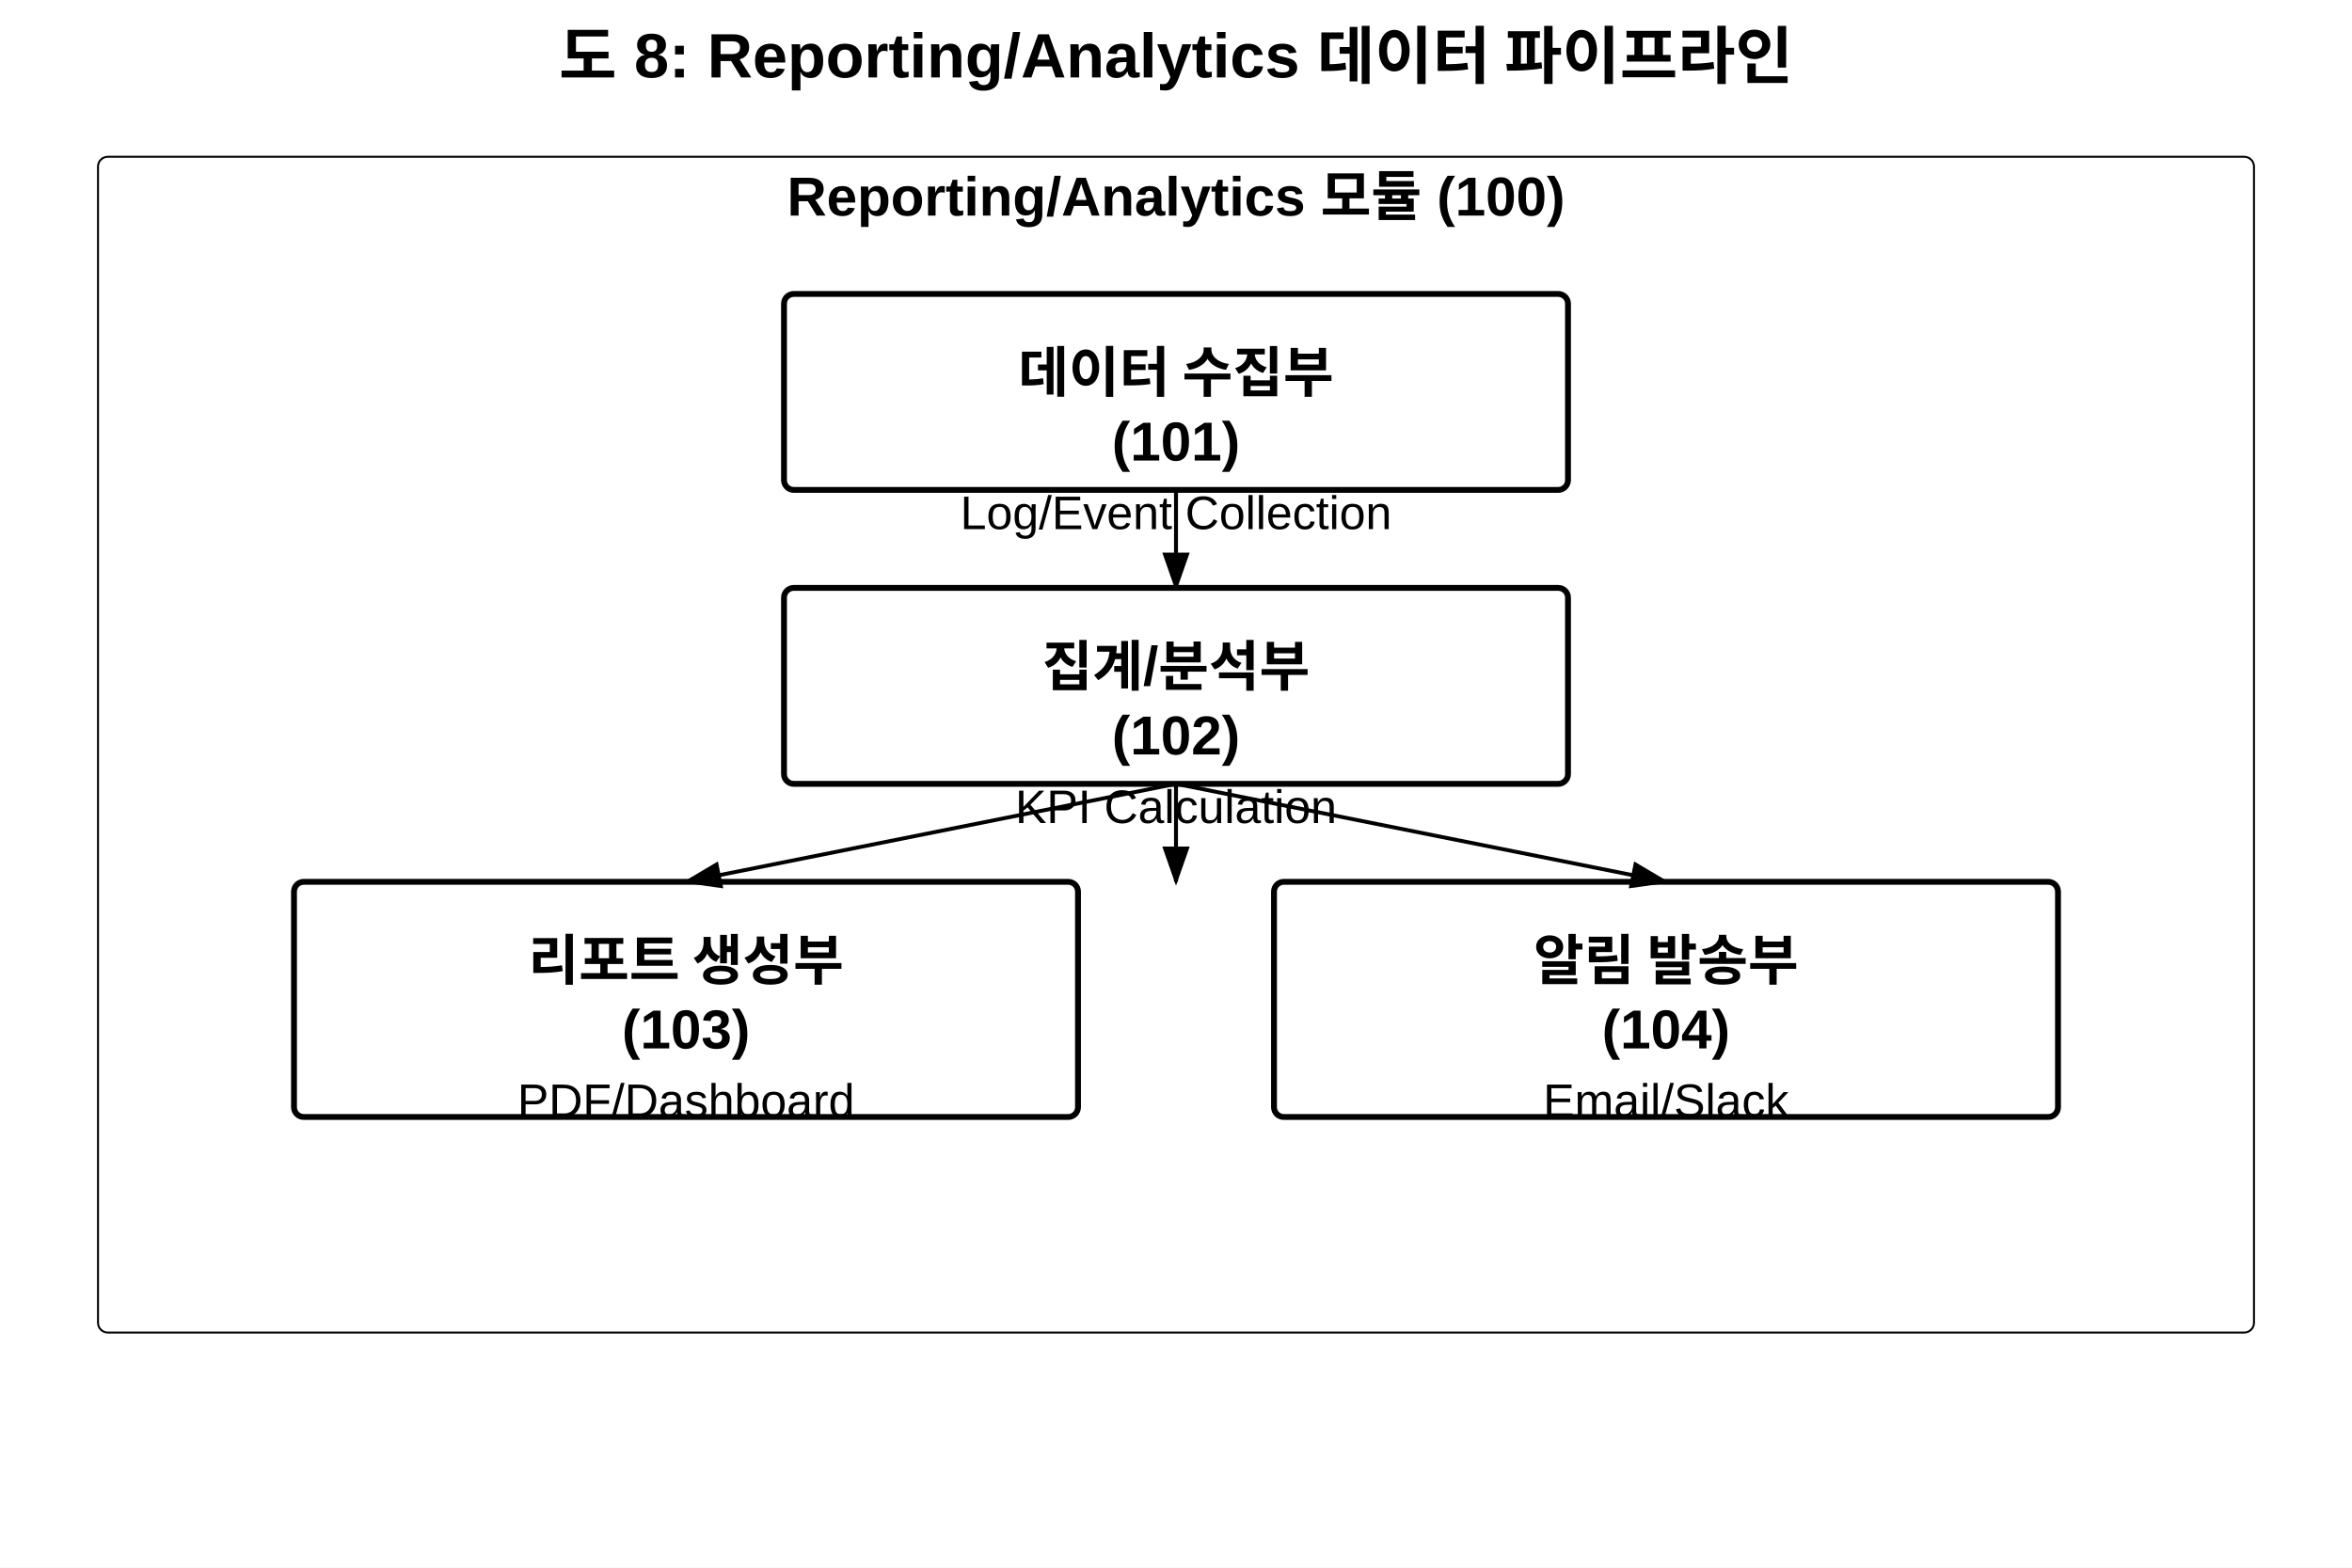
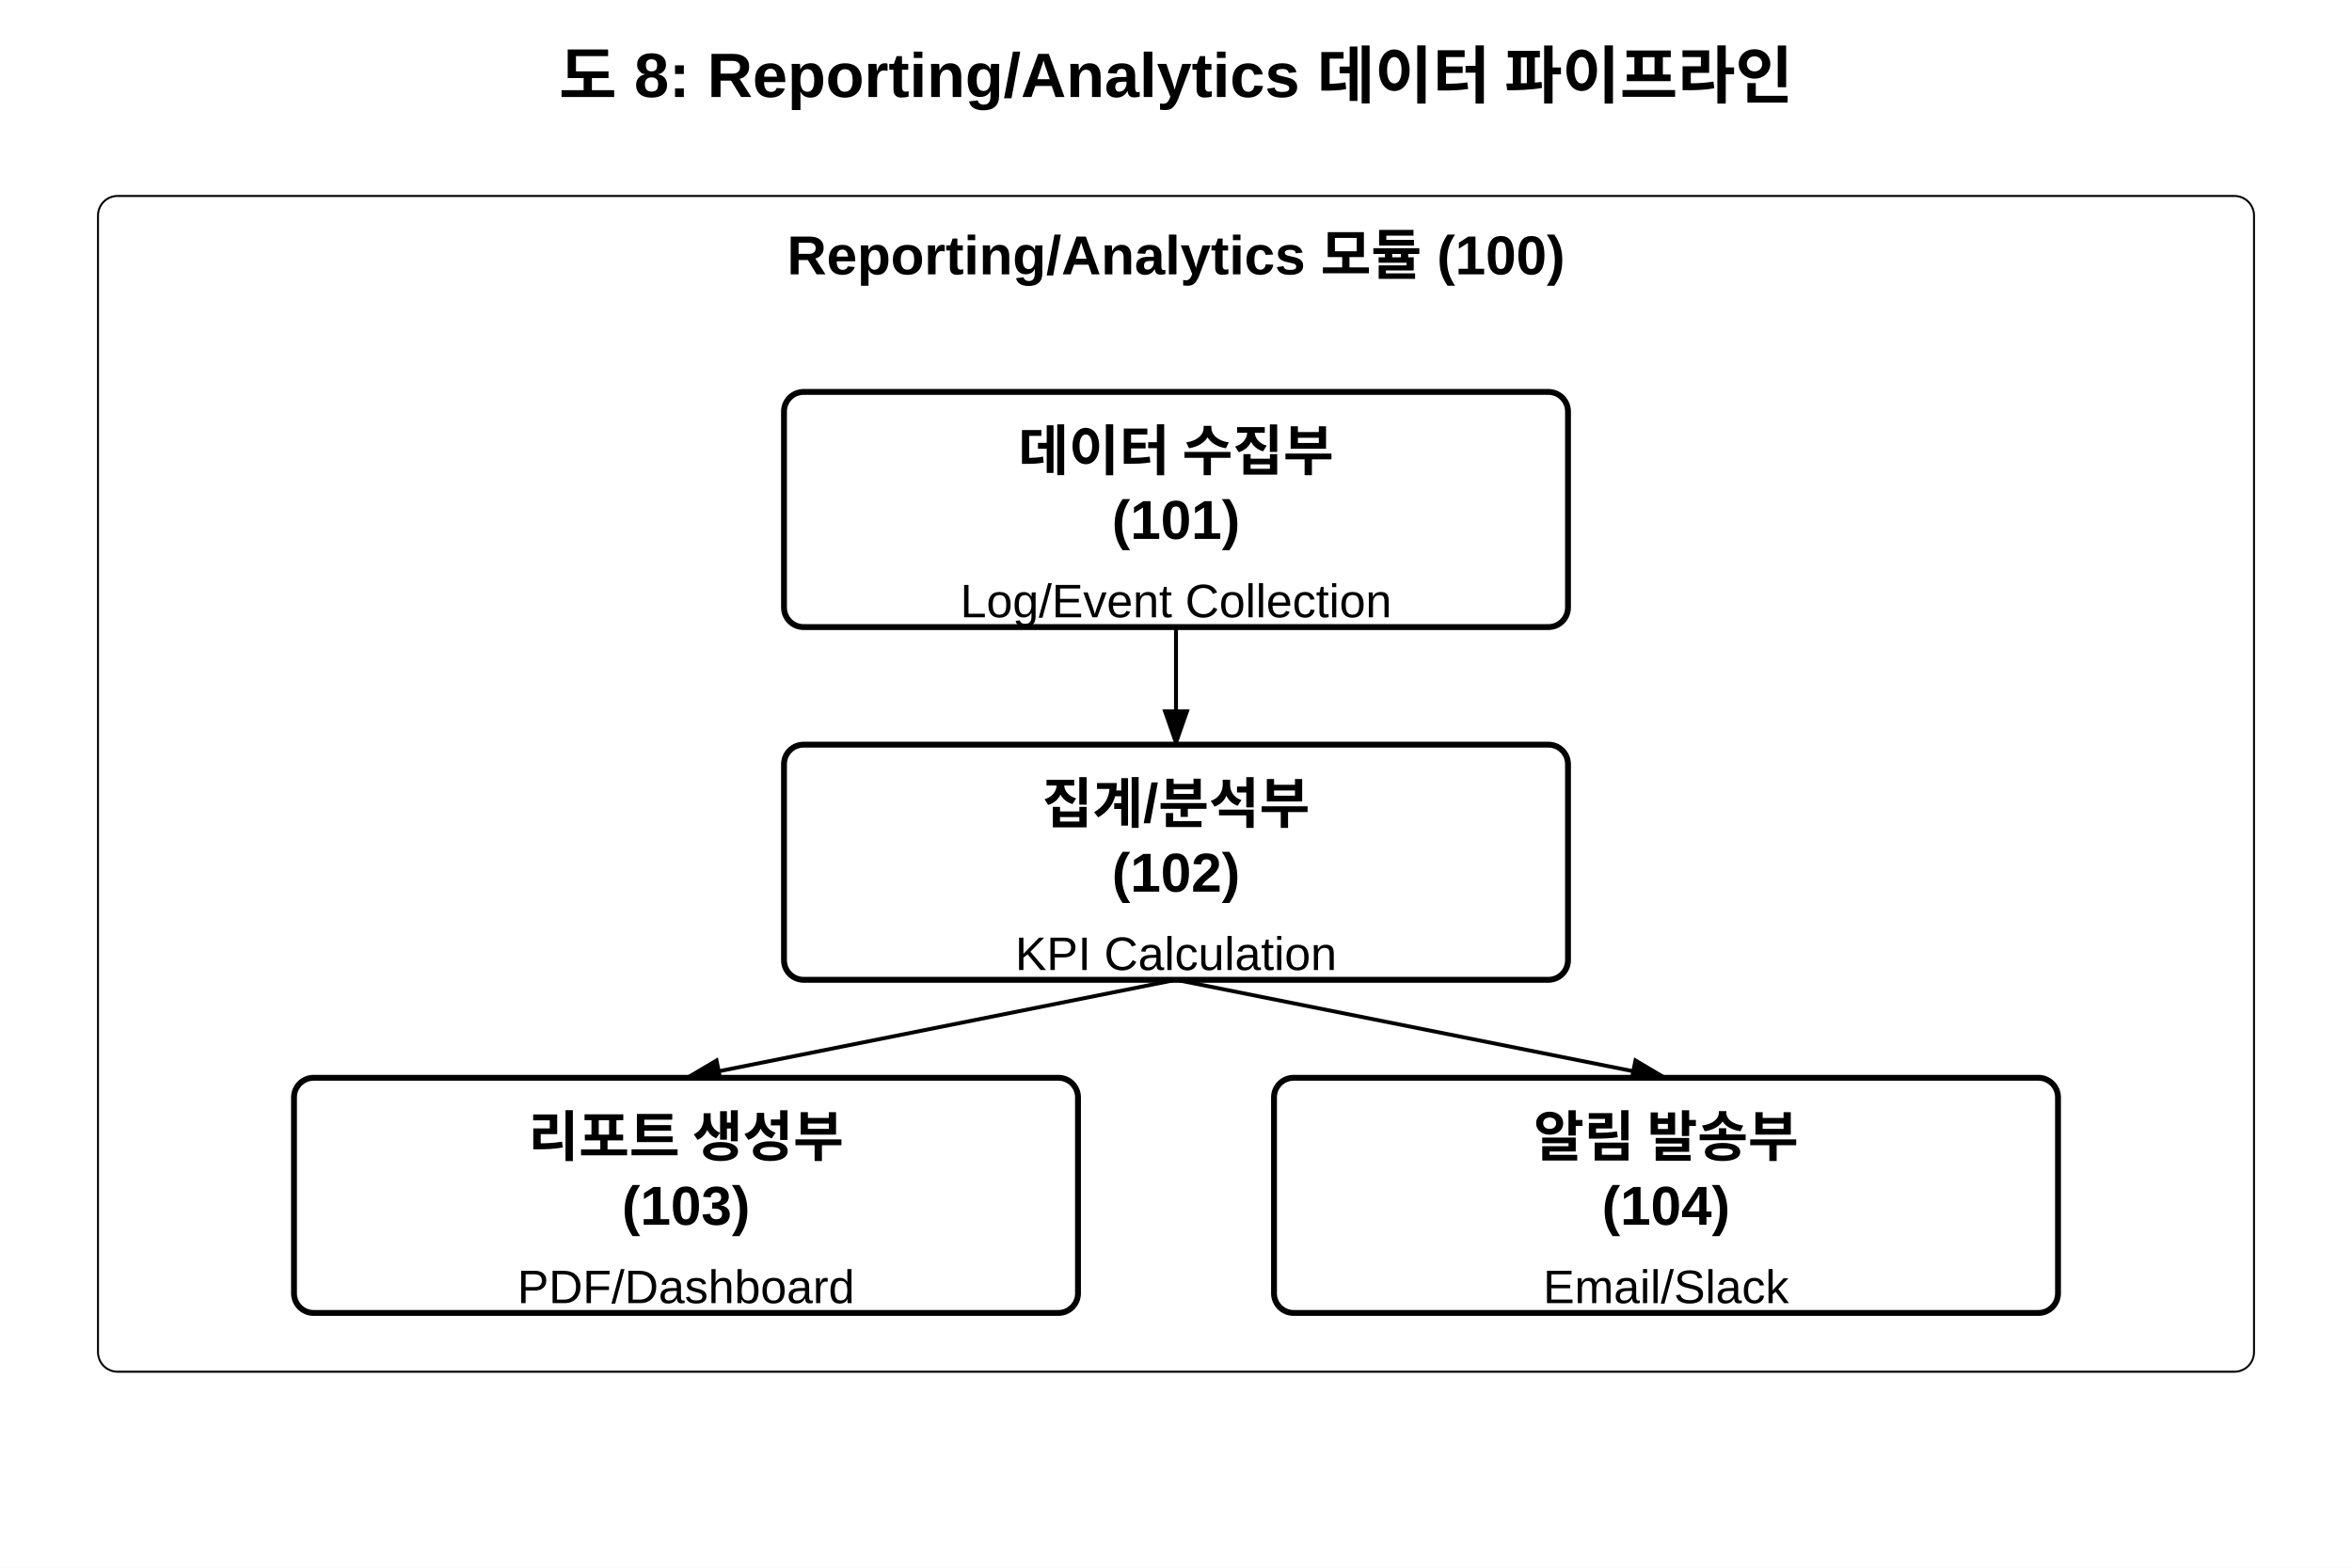
<svg xmlns="http://www.w3.org/2000/svg" width="1200" height="800" viewBox="0 0 1200 800">
  <rect width="100%" height="100%" fill="white" />
  <defs>
    <marker id="arrowhead" markerWidth="10" markerHeight="7" refX="9" refY="3.5" orient="auto">
      <polygon points="0 0, 10 3.5, 0 7" fill="black" />
    </marker>
  </defs>
-   <text x="600" y="40" text-anchor="middle" font-family="Arial, sans-serif" font-size="32" font-weight="bold">도 8: Reporting/Analytics 데이터 파이프라인</text>
-   <rect x="50" y="80" width="1100" height="600" fill="white" stroke="black" stroke-width="1" rx="5" />
-   <text x="600" y="110" text-anchor="middle" font-family="Arial, sans-serif" font-size="28" font-weight="bold">Reporting/Analytics 모듈 (100)</text>
-   <rect x="400" y="150" width="400" height="100" fill="white" stroke="black" stroke-width="3" rx="5" />
-   <text x="600.0" y="200" text-anchor="middle" font-family="Arial, sans-serif" font-size="28" font-weight="bold">데이터 수집부</text>
-   <text x="600.0" y="235" text-anchor="middle" font-family="Arial, sans-serif" font-size="28" font-weight="bold">(101)</text>
-   <text x="600.0" y="270" text-anchor="middle" font-family="Arial, sans-serif" font-size="24" font-weight="normal">Log/Event Collection</text>
-   <line x1="600" y1="250" x2="600" y2="300" stroke="black" stroke-width="2" marker-end="url(#arrowhead)" />
-   <rect x="400" y="300" width="400" height="100" fill="white" stroke="black" stroke-width="3" rx="5" />
-   <text x="600.0" y="350" text-anchor="middle" font-family="Arial, sans-serif" font-size="28" font-weight="bold">집계/분석부</text>
-   <text x="600.0" y="385" text-anchor="middle" font-family="Arial, sans-serif" font-size="28" font-weight="bold">(102)</text>
-   <text x="600.0" y="420" text-anchor="middle" font-family="Arial, sans-serif" font-size="24" font-weight="normal">KPI Calculation</text>
-   <line x1="600" y1="400" x2="600" y2="450" stroke="black" stroke-width="2" marker-end="url(#arrowhead)" />
-   <rect x="150" y="450" width="400" height="120" fill="white" stroke="black" stroke-width="3" rx="5" />
-   <text x="350.0" y="500" text-anchor="middle" font-family="Arial, sans-serif" font-size="28" font-weight="bold">리포트 생성부</text>
-   <text x="350.0" y="535" text-anchor="middle" font-family="Arial, sans-serif" font-size="28" font-weight="bold">(103)</text>
-   <text x="350.0" y="570" text-anchor="middle" font-family="Arial, sans-serif" font-size="24" font-weight="normal">PDF/Dashboard</text>
-   <rect x="650" y="450" width="400" height="120" fill="white" stroke="black" stroke-width="3" rx="5" />
-   <text x="850.0" y="500" text-anchor="middle" font-family="Arial, sans-serif" font-size="28" font-weight="bold">알림 발송부</text>
-   <text x="850.0" y="535" text-anchor="middle" font-family="Arial, sans-serif" font-size="28" font-weight="bold">(104)</text>
-   <text x="850.0" y="570" text-anchor="middle" font-family="Arial, sans-serif" font-size="24" font-weight="normal">Email/Slack</text>
-   <line x1="600" y1="400" x2="350" y2="450" stroke="black" stroke-width="2" marker-end="url(#arrowhead)" />
-   <line x1="600" y1="400" x2="850" y2="450" stroke="black" stroke-width="2" marker-end="url(#arrowhead)" />
+   <text x="600" y="50" text-anchor="middle" font-family="Malgun Gothic, AppleGothic, Dotum, Arial, sans-serif" font-size="32" font-weight="bold">도 8: Reporting/Analytics 데이터 파이프라인</text>
+   <rect x="50" y="100" width="1100" height="600" fill="white" stroke="black" stroke-width="1" rx="10" />
+   <text x="600" y="140" text-anchor="middle" font-family="Malgun Gothic, AppleGothic, Dotum, Arial, sans-serif" font-size="28" font-weight="bold">Reporting/Analytics 모듈 (100)</text>
+   <rect x="400" y="200" width="400" height="120" fill="white" stroke="black" stroke-width="3" rx="10" />
+   <text x="600.0" y="240" text-anchor="middle" font-family="Malgun Gothic, AppleGothic, Dotum, Arial, sans-serif" font-size="28" font-weight="bold">데이터 수집부</text>
+   <text x="600.0" y="275" text-anchor="middle" font-family="Malgun Gothic, AppleGothic, Dotum, Arial, sans-serif" font-size="28" font-weight="bold">(101)</text>
+   <text x="600.0" y="315" text-anchor="middle" font-family="Malgun Gothic, AppleGothic, Dotum, Arial, sans-serif" font-size="24" font-weight="normal">Log/Event Collection</text>
+   <line x1="600" y1="320" x2="600" y2="380" stroke="black" stroke-width="2" marker-end="url(#arrowhead)" />
+   <rect x="400" y="380" width="400" height="120" fill="white" stroke="black" stroke-width="3" rx="10" />
+   <text x="600.0" y="420" text-anchor="middle" font-family="Malgun Gothic, AppleGothic, Dotum, Arial, sans-serif" font-size="28" font-weight="bold">집계/분석부</text>
+   <text x="600.0" y="455" text-anchor="middle" font-family="Malgun Gothic, AppleGothic, Dotum, Arial, sans-serif" font-size="28" font-weight="bold">(102)</text>
+   <text x="600.0" y="495" text-anchor="middle" font-family="Malgun Gothic, AppleGothic, Dotum, Arial, sans-serif" font-size="24" font-weight="normal">KPI Calculation</text>
+   <line x1="600" y1="500" x2="350" y2="550" stroke="black" stroke-width="2" marker-end="url(#arrowhead)" />
+   <line x1="600" y1="500" x2="850" y2="550" stroke="black" stroke-width="2" marker-end="url(#arrowhead)" />
+   <rect x="150" y="550" width="400" height="120" fill="white" stroke="black" stroke-width="3" rx="10" />
+   <text x="350.0" y="590" text-anchor="middle" font-family="Malgun Gothic, AppleGothic, Dotum, Arial, sans-serif" font-size="28" font-weight="bold">리포트 생성부</text>
+   <text x="350.0" y="625" text-anchor="middle" font-family="Malgun Gothic, AppleGothic, Dotum, Arial, sans-serif" font-size="28" font-weight="bold">(103)</text>
+   <text x="350.0" y="665" text-anchor="middle" font-family="Malgun Gothic, AppleGothic, Dotum, Arial, sans-serif" font-size="24" font-weight="normal">PDF/Dashboard</text>
+   <rect x="650" y="550" width="400" height="120" fill="white" stroke="black" stroke-width="3" rx="10" />
+   <text x="850.0" y="590" text-anchor="middle" font-family="Malgun Gothic, AppleGothic, Dotum, Arial, sans-serif" font-size="28" font-weight="bold">알림 발송부</text>
+   <text x="850.0" y="625" text-anchor="middle" font-family="Malgun Gothic, AppleGothic, Dotum, Arial, sans-serif" font-size="28" font-weight="bold">(104)</text>
+   <text x="850.0" y="665" text-anchor="middle" font-family="Malgun Gothic, AppleGothic, Dotum, Arial, sans-serif" font-size="24" font-weight="normal">Email/Slack</text>
</svg>
